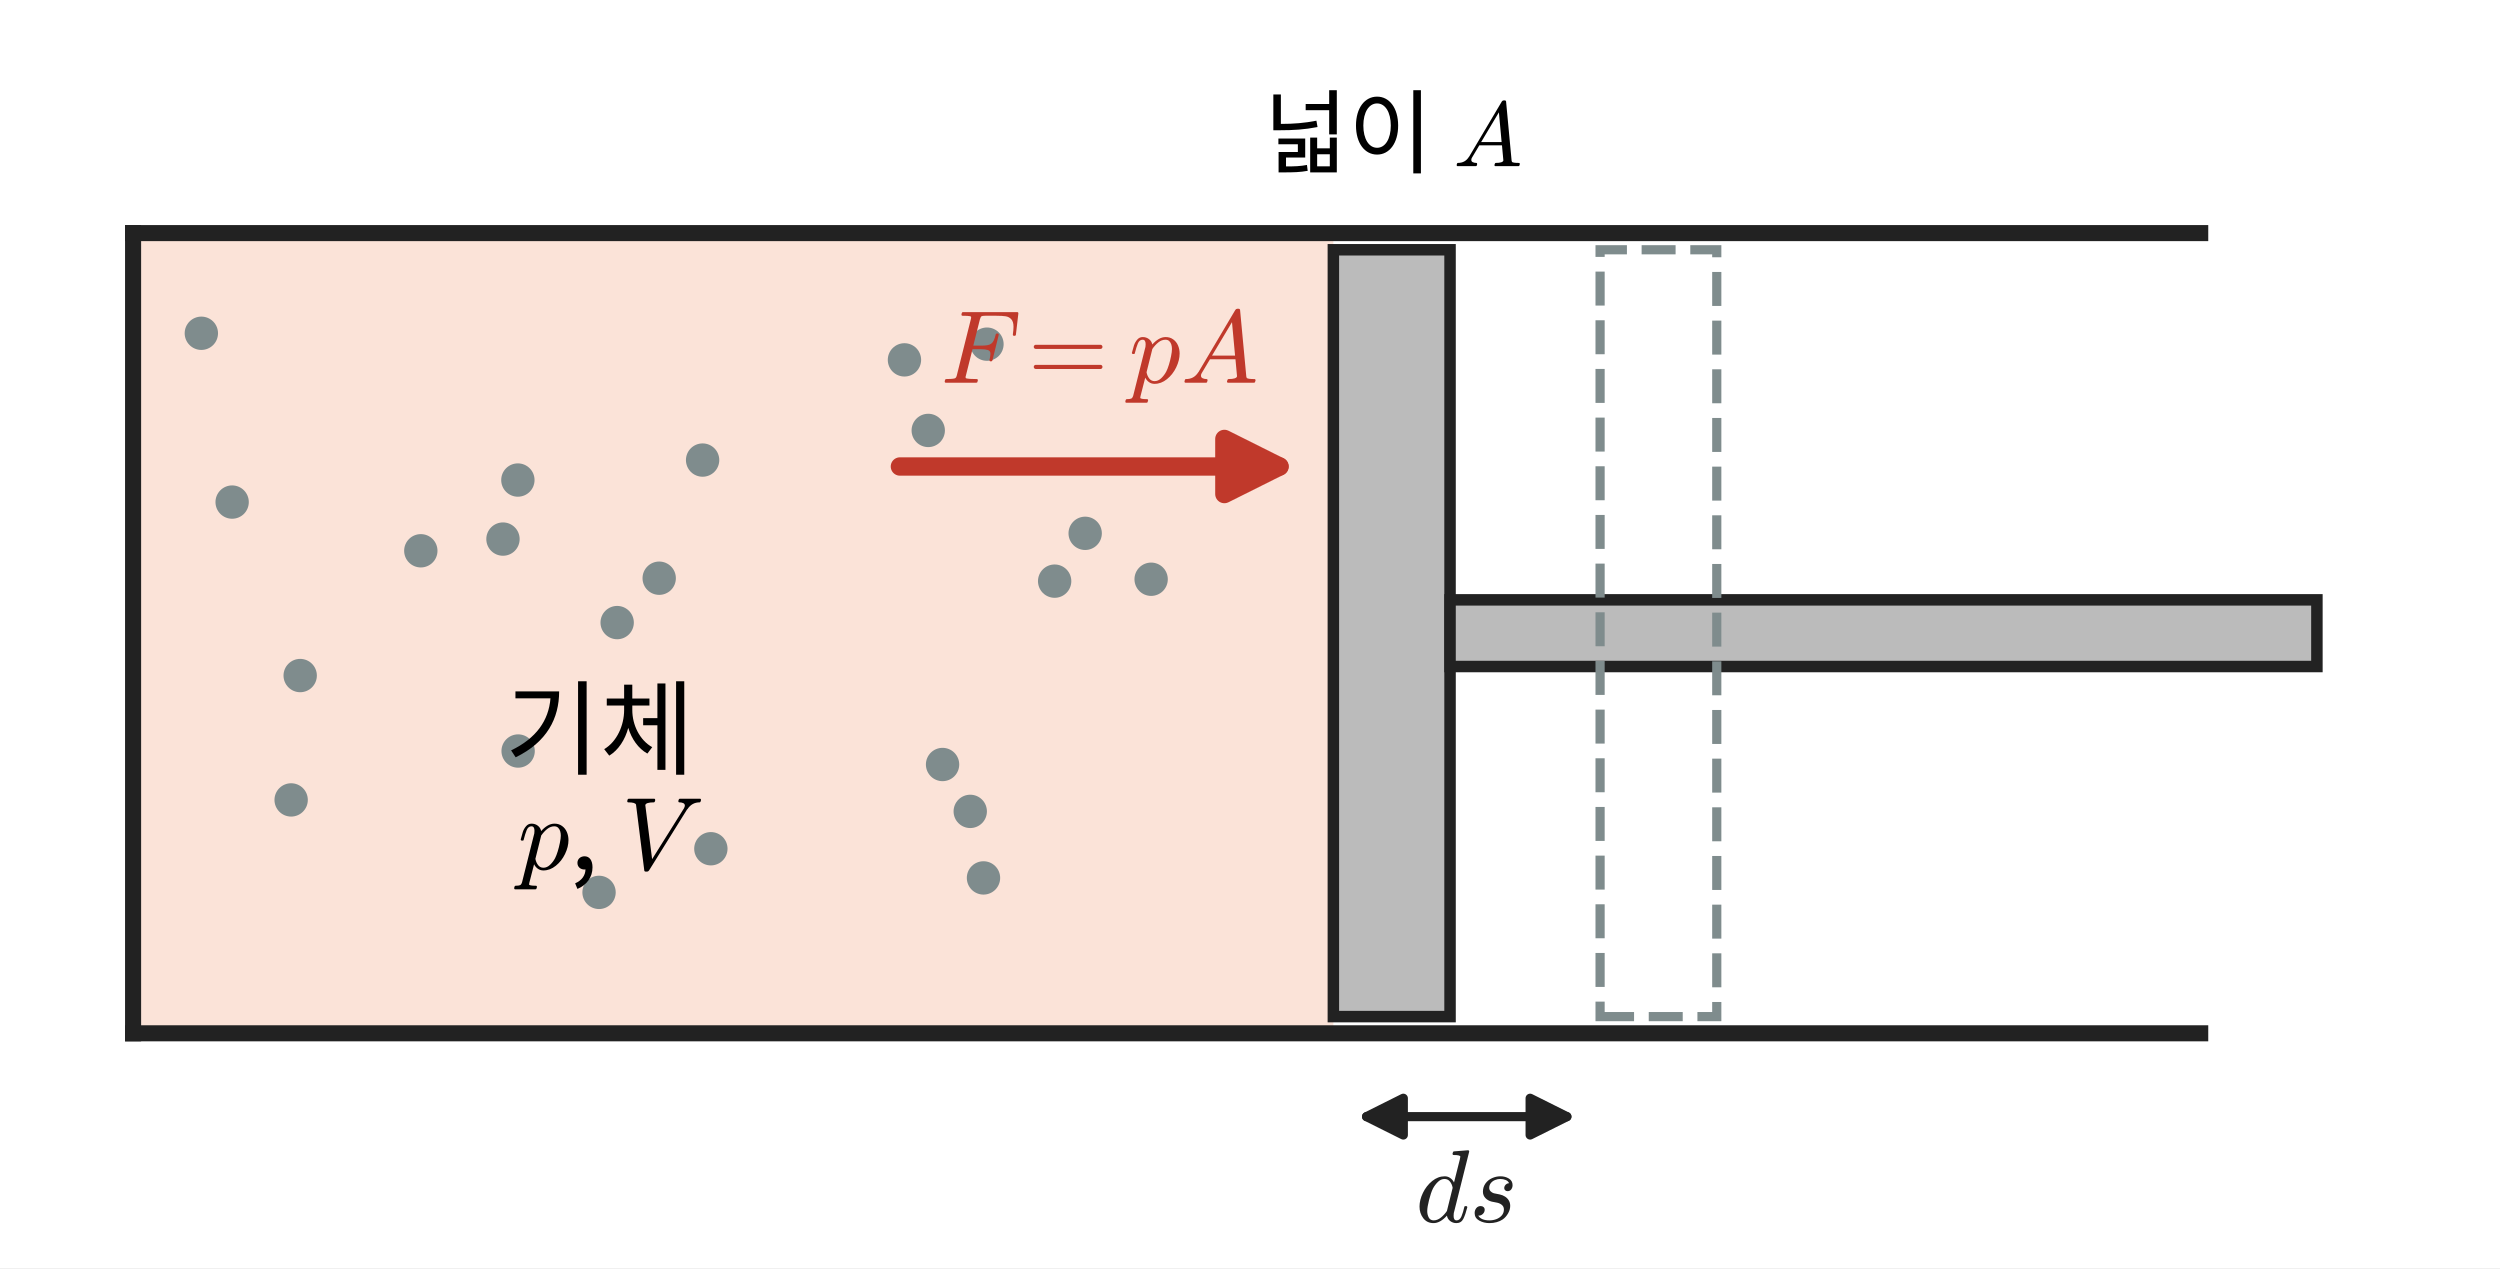
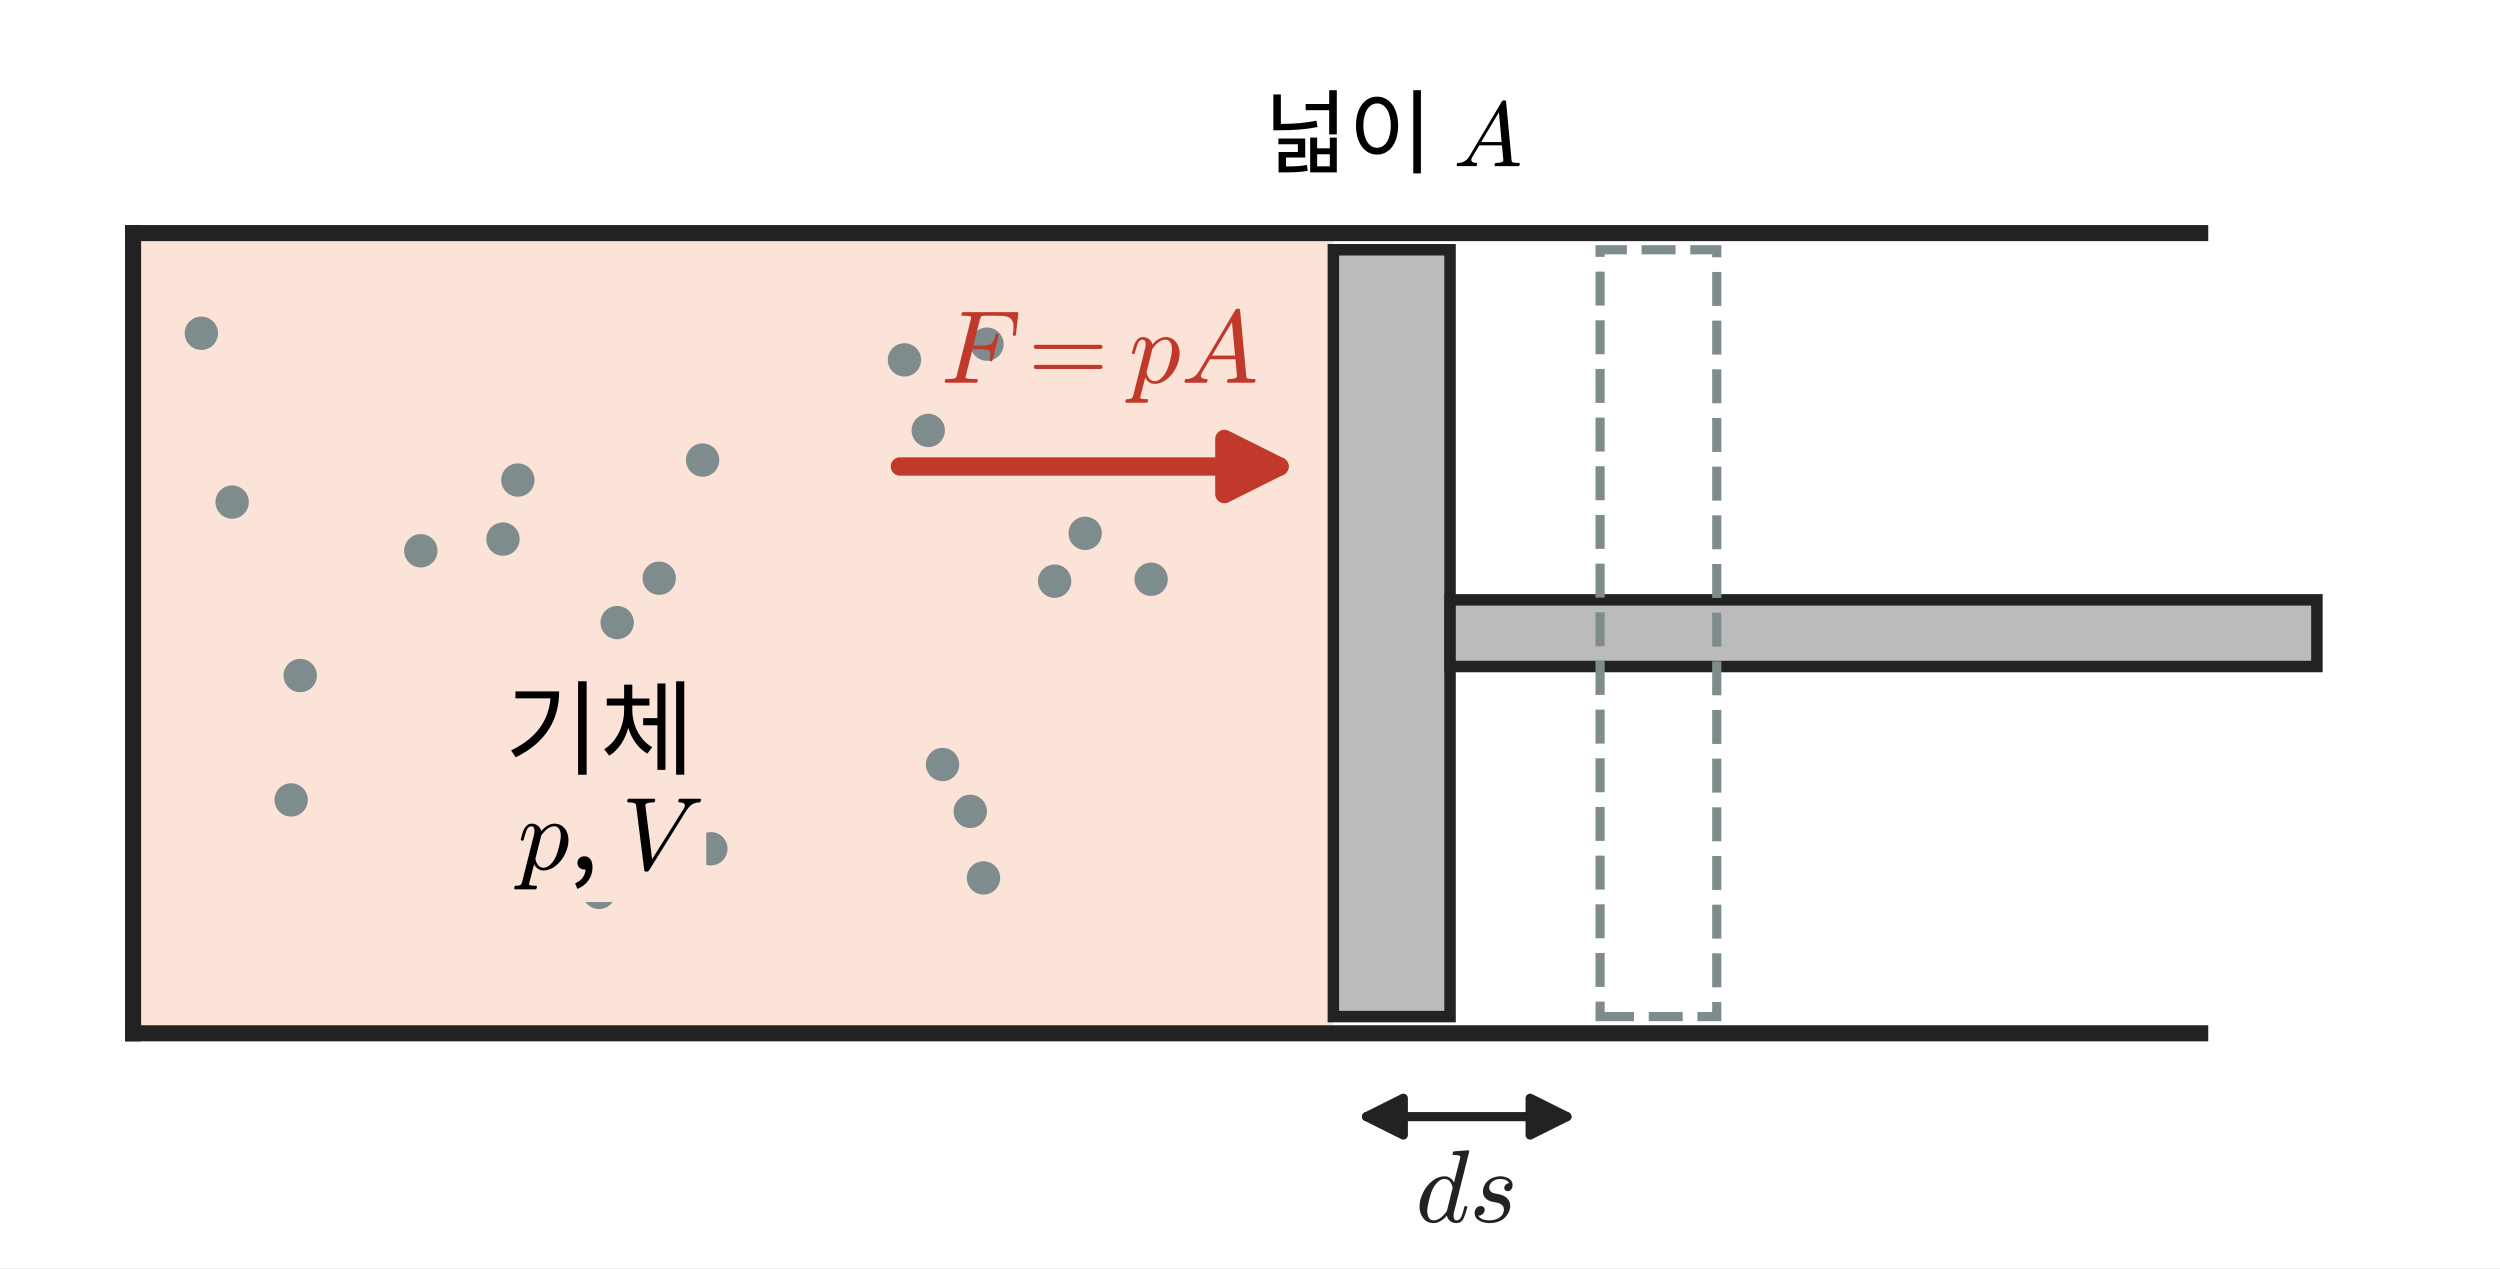
<svg xmlns="http://www.w3.org/2000/svg" xmlns:xlink="http://www.w3.org/1999/xlink" width="217.8pt" height="110.471pt" viewBox="0 0 217.8 110.471" version="1.1">
  <defs>
    <style type="text/css">*{stroke-linejoin: round; stroke-linecap: butt}</style>
  </defs>
  <g id="figure_1">
    <g id="patch_1">
      <path d="M 0 110.471  L 217.8 110.471  L 217.8 0  L 0 0  z " style="fill: #ffffff" />
    </g>
    <g id="axes_1">
      <g id="patch_2">
-         <path d="M 11.594 90.02  L 116.162 90.02  L 116.162 20.308  L 11.594 20.308  z " clip-path="url(#p6b8f7f5dd3)" style="fill: #fbe3d8" />
+         <path d="M 11.594 90.02  L 116.162 90.02  L 116.162 20.308  L 11.594 20.308  z " clip-path="url(#p4917817f07)" style="fill: #fbe3d8" />
      </g>
      <g id="patch_3">
-         <path d="M 25.364 71.141  C 25.749 71.141 26.119 70.988 26.391 70.716  C 26.664 70.443 26.817 70.074 26.817 69.689  C 26.817 69.304 26.664 68.934 26.391 68.662  C 26.119 68.39 25.749 68.237 25.364 68.237  C 24.979 68.237 24.61 68.39 24.337 68.662  C 24.065 68.934 23.912 69.304 23.912 69.689  C 23.912 70.074 24.065 70.443 24.337 70.716  C 24.61 70.988 24.979 71.141 25.364 71.141  z " clip-path="url(#p6b8f7f5dd3)" style="fill: #7f8c8d" />
+         <path d="M 25.364 71.141  C 25.749 71.141 26.119 70.988 26.391 70.716  C 26.664 70.443 26.817 70.074 26.817 69.689  C 26.817 69.304 26.664 68.934 26.391 68.662  C 26.119 68.39 25.749 68.237 25.364 68.237  C 24.979 68.237 24.61 68.39 24.337 68.662  C 24.065 68.934 23.912 69.304 23.912 69.689  C 23.912 70.074 24.065 70.443 24.337 70.716  C 24.61 70.988 24.979 71.141 25.364 71.141  z " clip-path="url(#p4917817f07)" style="fill: #7f8c8d" />
      </g>
      <g id="patch_4">
-         <path d="M 91.881 52.082  C 92.266 52.082 92.636 51.929 92.908 51.656  C 93.18 51.384 93.333 51.015 93.333 50.629  C 93.333 50.244 93.18 49.875 92.908 49.602  C 92.636 49.33 92.266 49.177 91.881 49.177  C 91.496 49.177 91.126 49.33 90.854 49.602  C 90.582 49.875 90.429 50.244 90.429 50.629  C 90.429 51.015 90.582 51.384 90.854 51.656  C 91.126 51.929 91.496 52.082 91.881 52.082  z " clip-path="url(#p6b8f7f5dd3)" style="fill: #7f8c8d" />
+         <path d="M 91.881 52.082  C 92.266 52.082 92.636 51.929 92.908 51.656  C 93.18 51.384 93.333 51.015 93.333 50.629  C 93.333 50.244 93.18 49.875 92.908 49.602  C 92.636 49.33 92.266 49.177 91.881 49.177  C 91.496 49.177 91.126 49.33 90.854 49.602  C 90.582 49.875 90.429 50.244 90.429 50.629  C 90.429 51.015 90.582 51.384 90.854 51.656  C 91.126 51.929 91.496 52.082 91.881 52.082  z " clip-path="url(#p4917817f07)" style="fill: #7f8c8d" />
      </g>
      <g id="patch_5">
-         <path d="M 26.152 60.307  C 26.538 60.307 26.907 60.154 27.179 59.881  C 27.452 59.609 27.605 59.24 27.605 58.854  C 27.605 58.469 27.452 58.1 27.179 57.828  C 26.907 57.555 26.538 57.402 26.152 57.402  C 25.767 57.402 25.398 57.555 25.126 57.828  C 24.853 58.1 24.7 58.469 24.7 58.854  C 24.7 59.24 24.853 59.609 25.126 59.881  C 25.398 60.154 25.767 60.307 26.152 60.307  z " clip-path="url(#p6b8f7f5dd3)" style="fill: #7f8c8d" />
+         <path d="M 26.152 60.307  C 26.538 60.307 26.907 60.154 27.179 59.881  C 27.452 59.609 27.605 59.24 27.605 58.854  C 27.605 58.469 27.452 58.1 27.179 57.828  C 26.907 57.555 26.538 57.402 26.152 57.402  C 25.767 57.402 25.398 57.555 25.126 57.828  C 24.853 58.1 24.7 58.469 24.7 58.854  C 24.7 59.24 24.853 59.609 25.126 59.881  C 25.398 60.154 25.767 60.307 26.152 60.307  z " clip-path="url(#p4917817f07)" style="fill: #7f8c8d" />
      </g>
      <g id="patch_6">
-         <path d="M 61.931 75.395  C 62.316 75.395 62.685 75.242 62.958 74.969  C 63.23 74.697 63.383 74.327 63.383 73.942  C 63.383 73.557 63.23 73.188 62.958 72.915  C 62.685 72.643 62.316 72.49 61.931 72.49  C 61.545 72.49 61.176 72.643 60.904 72.915  C 60.631 73.188 60.478 73.557 60.478 73.942  C 60.478 74.327 60.631 74.697 60.904 74.969  C 61.176 75.242 61.545 75.395 61.931 75.395  z " clip-path="url(#p6b8f7f5dd3)" style="fill: #7f8c8d" />
+         <path d="M 61.931 75.395  C 62.316 75.395 62.685 75.242 62.958 74.969  C 63.23 74.697 63.383 74.327 63.383 73.942  C 63.383 73.557 63.23 73.188 62.958 72.915  C 62.685 72.643 62.316 72.49 61.931 72.49  C 61.545 72.49 61.176 72.643 60.904 72.915  C 60.631 73.188 60.478 73.557 60.478 73.942  C 60.478 74.327 60.631 74.697 60.904 74.969  C 61.176 75.242 61.545 75.395 61.931 75.395  z " clip-path="url(#p4917817f07)" style="fill: #7f8c8d" />
      </g>
      <g id="patch_7">
-         <path d="M 85.682 77.937  C 86.067 77.937 86.436 77.784 86.708 77.512  C 86.981 77.239 87.134 76.87 87.134 76.485  C 87.134 76.1 86.981 75.73 86.708 75.458  C 86.436 75.185 86.067 75.032 85.682 75.032  C 85.296 75.032 84.927 75.185 84.655 75.458  C 84.382 75.73 84.229 76.1 84.229 76.485  C 84.229 76.87 84.382 77.239 84.655 77.512  C 84.927 77.784 85.296 77.937 85.682 77.937  z " clip-path="url(#p6b8f7f5dd3)" style="fill: #7f8c8d" />
+         <path d="M 85.682 77.937  C 86.067 77.937 86.436 77.784 86.708 77.512  C 86.981 77.239 87.134 76.87 87.134 76.485  C 87.134 76.1 86.981 75.73 86.708 75.458  C 86.436 75.185 86.067 75.032 85.682 75.032  C 85.296 75.032 84.927 75.185 84.655 75.458  C 84.382 75.73 84.229 76.1 84.229 76.485  C 84.229 76.87 84.382 77.239 84.655 77.512  C 84.927 77.784 85.296 77.937 85.682 77.937  z " clip-path="url(#p4917817f07)" style="fill: #7f8c8d" />
      </g>
      <g id="patch_8">
-         <path d="M 53.768 55.692  C 54.153 55.692 54.522 55.539 54.795 55.267  C 55.067 54.995 55.22 54.625 55.22 54.24  C 55.22 53.855 55.067 53.485 54.795 53.213  C 54.522 52.941 54.153 52.788 53.768 52.788  C 53.382 52.788 53.013 52.941 52.741 53.213  C 52.468 53.485 52.315 53.855 52.315 54.24  C 52.315 54.625 52.468 54.995 52.741 55.267  C 53.013 55.539 53.382 55.692 53.768 55.692  z " clip-path="url(#p6b8f7f5dd3)" style="fill: #7f8c8d" />
+         <path d="M 53.768 55.692  C 54.153 55.692 54.522 55.539 54.795 55.267  C 55.067 54.995 55.22 54.625 55.22 54.24  C 55.22 53.855 55.067 53.485 54.795 53.213  C 54.522 52.941 54.153 52.788 53.768 52.788  C 53.382 52.788 53.013 52.941 52.741 53.213  C 52.468 53.485 52.315 53.855 52.315 54.24  C 52.315 54.625 52.468 54.995 52.741 55.267  C 53.013 55.539 53.382 55.692 53.768 55.692  z " clip-path="url(#p4917817f07)" style="fill: #7f8c8d" />
      </g>
      <g id="patch_9">
-         <path d="M 57.43 51.826  C 57.815 51.826 58.184 51.673 58.457 51.401  C 58.729 51.128 58.882 50.759 58.882 50.374  C 58.882 49.988 58.729 49.619 58.457 49.347  C 58.184 49.074 57.815 48.921 57.43 48.921  C 57.045 48.921 56.675 49.074 56.403 49.347  C 56.13 49.619 55.977 49.988 55.977 50.374  C 55.977 50.759 56.13 51.128 56.403 51.401  C 56.675 51.673 57.045 51.826 57.43 51.826  z " clip-path="url(#p6b8f7f5dd3)" style="fill: #7f8c8d" />
+         <path d="M 57.43 51.826  C 57.815 51.826 58.184 51.673 58.457 51.401  C 58.729 51.128 58.882 50.759 58.882 50.374  C 58.882 49.988 58.729 49.619 58.457 49.347  C 58.184 49.074 57.815 48.921 57.43 48.921  C 57.045 48.921 56.675 49.074 56.403 49.347  C 56.13 49.619 55.977 49.988 55.977 50.374  C 55.977 50.759 56.13 51.128 56.403 51.401  C 56.675 51.673 57.045 51.826 57.43 51.826  z " clip-path="url(#p4917817f07)" style="fill: #7f8c8d" />
      </g>
      <g id="patch_10">
-         <path d="M 85.985 31.435  C 86.37 31.435 86.739 31.282 87.012 31.01  C 87.284 30.738 87.437 30.368 87.437 29.983  C 87.437 29.598 87.284 29.229 87.012 28.956  C 86.739 28.684 86.37 28.531 85.985 28.531  C 85.599 28.531 85.23 28.684 84.958 28.956  C 84.685 29.229 84.532 29.598 84.532 29.983  C 84.532 30.368 84.685 30.738 84.958 31.01  C 85.23 31.282 85.599 31.435 85.985 31.435  z " clip-path="url(#p6b8f7f5dd3)" style="fill: #7f8c8d" />
+         <path d="M 85.985 31.435  C 86.37 31.435 86.739 31.282 87.012 31.01  C 87.284 30.738 87.437 30.368 87.437 29.983  C 87.437 29.598 87.284 29.229 87.012 28.956  C 86.739 28.684 86.37 28.531 85.985 28.531  C 85.599 28.531 85.23 28.684 84.958 28.956  C 84.685 29.229 84.532 29.598 84.532 29.983  C 84.532 30.368 84.685 30.738 84.958 31.01  C 85.23 31.282 85.599 31.435 85.985 31.435  z " clip-path="url(#p4917817f07)" style="fill: #7f8c8d" />
      </g>
      <g id="patch_11">
-         <path d="M 43.82 48.418  C 44.205 48.418 44.574 48.265 44.846 47.993  C 45.119 47.72 45.272 47.351 45.272 46.966  C 45.272 46.581 45.119 46.211 44.846 45.939  C 44.574 45.666 44.205 45.513 43.82 45.513  C 43.434 45.513 43.065 45.666 42.793 45.939  C 42.52 46.211 42.367 46.581 42.367 46.966  C 42.367 47.351 42.52 47.72 42.793 47.993  C 43.065 48.265 43.434 48.418 43.82 48.418  z " clip-path="url(#p6b8f7f5dd3)" style="fill: #7f8c8d" />
+         <path d="M 43.82 48.418  C 44.205 48.418 44.574 48.265 44.846 47.993  C 45.119 47.72 45.272 47.351 45.272 46.966  C 45.272 46.581 45.119 46.211 44.846 45.939  C 44.574 45.666 44.205 45.513 43.82 45.513  C 43.434 45.513 43.065 45.666 42.793 45.939  C 42.52 46.211 42.367 46.581 42.367 46.966  C 42.367 47.351 42.52 47.72 42.793 47.993  C 43.065 48.265 43.434 48.418 43.82 48.418  z " clip-path="url(#p4917817f07)" style="fill: #7f8c8d" />
      </g>
      <g id="patch_12">
-         <path d="M 82.116 68.056  C 82.501 68.056 82.87 67.903 83.143 67.63  C 83.415 67.358 83.568 66.988 83.568 66.603  C 83.568 66.218 83.415 65.849 83.143 65.576  C 82.87 65.304 82.501 65.151 82.116 65.151  C 81.731 65.151 81.361 65.304 81.089 65.576  C 80.817 65.849 80.664 66.218 80.664 66.603  C 80.664 66.988 80.817 67.358 81.089 67.63  C 81.361 67.903 81.731 68.056 82.116 68.056  z " clip-path="url(#p6b8f7f5dd3)" style="fill: #7f8c8d" />
+         <path d="M 82.116 68.056  C 82.501 68.056 82.87 67.903 83.143 67.63  C 83.415 67.358 83.568 66.988 83.568 66.603  C 83.568 66.218 83.415 65.849 83.143 65.576  C 82.87 65.304 82.501 65.151 82.116 65.151  C 81.731 65.151 81.361 65.304 81.089 65.576  C 80.817 65.849 80.664 66.218 80.664 66.603  C 80.664 66.988 80.817 67.358 81.089 67.63  C 81.361 67.903 81.731 68.056 82.116 68.056  z " clip-path="url(#p4917817f07)" style="fill: #7f8c8d" />
      </g>
      <g id="patch_13">
-         <path d="M 17.542 30.487  C 17.927 30.487 18.296 30.334 18.569 30.061  C 18.841 29.789 18.994 29.419 18.994 29.034  C 18.994 28.649 18.841 28.28 18.569 28.007  C 18.296 27.735 17.927 27.582 17.542 27.582  C 17.157 27.582 16.787 27.735 16.515 28.007  C 16.242 28.28 16.089 28.649 16.089 29.034  C 16.089 29.419 16.242 29.789 16.515 30.061  C 16.787 30.334 17.157 30.487 17.542 30.487  z " clip-path="url(#p6b8f7f5dd3)" style="fill: #7f8c8d" />
+         <path d="M 17.542 30.487  C 17.927 30.487 18.296 30.334 18.569 30.061  C 18.841 29.789 18.994 29.419 18.994 29.034  C 18.994 28.649 18.841 28.28 18.569 28.007  C 18.296 27.735 17.927 27.582 17.542 27.582  C 17.157 27.582 16.787 27.735 16.515 28.007  C 16.242 28.28 16.089 28.649 16.089 29.034  C 16.089 29.419 16.242 29.789 16.515 30.061  C 16.787 30.334 17.157 30.487 17.542 30.487  z " clip-path="url(#p4917817f07)" style="fill: #7f8c8d" />
      </g>
      <g id="patch_14">
-         <path d="M 45.139 66.882  C 45.525 66.882 45.894 66.729 46.166 66.457  C 46.439 66.184 46.592 65.815 46.592 65.43  C 46.592 65.045 46.439 64.675 46.166 64.403  C 45.894 64.13 45.525 63.977 45.139 63.977  C 44.754 63.977 44.385 64.13 44.112 64.403  C 43.84 64.675 43.687 65.045 43.687 65.43  C 43.687 65.815 43.84 66.184 44.112 66.457  C 44.385 66.729 44.754 66.882 45.139 66.882  z " clip-path="url(#p6b8f7f5dd3)" style="fill: #7f8c8d" />
+         <path d="M 45.139 66.882  C 45.525 66.882 45.894 66.729 46.166 66.457  C 46.439 66.184 46.592 65.815 46.592 65.43  C 46.592 65.045 46.439 64.675 46.166 64.403  C 45.894 64.13 45.525 63.977 45.139 63.977  C 44.754 63.977 44.385 64.13 44.112 64.403  C 43.84 64.675 43.687 65.045 43.687 65.43  C 43.687 65.815 43.84 66.184 44.112 66.457  C 44.385 66.729 44.754 66.882 45.139 66.882  z " clip-path="url(#p4917817f07)" style="fill: #7f8c8d" />
      </g>
      <g id="patch_15">
-         <path d="M 100.287 51.916  C 100.672 51.916 101.042 51.763 101.314 51.491  C 101.586 51.218 101.739 50.849 101.739 50.464  C 101.739 50.079 101.586 49.709 101.314 49.437  C 101.042 49.165 100.672 49.011 100.287 49.011  C 99.902 49.011 99.532 49.165 99.26 49.437  C 98.988 49.709 98.835 50.079 98.835 50.464  C 98.835 50.849 98.988 51.218 99.26 51.491  C 99.532 51.763 99.902 51.916 100.287 51.916  z " clip-path="url(#p6b8f7f5dd3)" style="fill: #7f8c8d" />
+         <path d="M 100.287 51.916  C 100.672 51.916 101.042 51.763 101.314 51.491  C 101.586 51.218 101.739 50.849 101.739 50.464  C 101.739 50.079 101.586 49.709 101.314 49.437  C 101.042 49.165 100.672 49.011 100.287 49.011  C 99.902 49.011 99.532 49.165 99.26 49.437  C 98.988 49.709 98.835 50.079 98.835 50.464  C 98.835 50.849 98.988 51.218 99.26 51.491  C 99.532 51.763 99.902 51.916 100.287 51.916  z " clip-path="url(#p4917817f07)" style="fill: #7f8c8d" />
      </g>
      <g id="patch_16">
-         <path d="M 61.211 41.534  C 61.596 41.534 61.966 41.381 62.238 41.109  C 62.51 40.837 62.663 40.467 62.663 40.082  C 62.663 39.697 62.51 39.327 62.238 39.055  C 61.966 38.783 61.596 38.63 61.211 38.63  C 60.826 38.63 60.456 38.783 60.184 39.055  C 59.912 39.327 59.759 39.697 59.759 40.082  C 59.759 40.467 59.912 40.837 60.184 41.109  C 60.456 41.381 60.826 41.534 61.211 41.534  z " clip-path="url(#p6b8f7f5dd3)" style="fill: #7f8c8d" />
+         <path d="M 61.211 41.534  C 61.596 41.534 61.966 41.381 62.238 41.109  C 62.51 40.837 62.663 40.467 62.663 40.082  C 62.663 39.697 62.51 39.327 62.238 39.055  C 61.966 38.783 61.596 38.63 61.211 38.63  C 60.826 38.63 60.456 38.783 60.184 39.055  C 59.912 39.327 59.759 39.697 59.759 40.082  C 59.759 40.467 59.912 40.837 60.184 41.109  C 60.456 41.381 60.826 41.534 61.211 41.534  z " clip-path="url(#p4917817f07)" style="fill: #7f8c8d" />
      </g>
      <g id="patch_17">
-         <path d="M 20.224 45.194  C 20.609 45.194 20.979 45.041 21.251 44.769  C 21.523 44.496 21.676 44.127 21.676 43.742  C 21.676 43.357 21.523 42.987 21.251 42.715  C 20.979 42.442 20.609 42.289 20.224 42.289  C 19.839 42.289 19.469 42.442 19.197 42.715  C 18.925 42.987 18.772 43.357 18.772 43.742  C 18.772 44.127 18.925 44.496 19.197 44.769  C 19.469 45.041 19.839 45.194 20.224 45.194  z " clip-path="url(#p6b8f7f5dd3)" style="fill: #7f8c8d" />
+         <path d="M 20.224 45.194  C 20.609 45.194 20.979 45.041 21.251 44.769  C 21.523 44.496 21.676 44.127 21.676 43.742  C 21.676 43.357 21.523 42.987 21.251 42.715  C 20.979 42.442 20.609 42.289 20.224 42.289  C 19.839 42.289 19.469 42.442 19.197 42.715  C 18.925 42.987 18.772 43.357 18.772 43.742  C 18.772 44.127 18.925 44.496 19.197 44.769  C 19.469 45.041 19.839 45.194 20.224 45.194  z " clip-path="url(#p4917817f07)" style="fill: #7f8c8d" />
      </g>
      <g id="patch_18">
-         <path d="M 52.189 79.196  C 52.574 79.196 52.943 79.043 53.216 78.771  C 53.488 78.499 53.641 78.129 53.641 77.744  C 53.641 77.359 53.488 76.989 53.216 76.717  C 52.943 76.445 52.574 76.292 52.189 76.292  C 51.804 76.292 51.434 76.445 51.162 76.717  C 50.89 76.989 50.737 77.359 50.737 77.744  C 50.737 78.129 50.89 78.499 51.162 78.771  C 51.434 79.043 51.804 79.196 52.189 79.196  z " clip-path="url(#p6b8f7f5dd3)" style="fill: #7f8c8d" />
+         <path d="M 52.189 79.196  C 52.574 79.196 52.943 79.043 53.216 78.771  C 53.488 78.499 53.641 78.129 53.641 77.744  C 53.641 77.359 53.488 76.989 53.216 76.717  C 52.943 76.445 52.574 76.292 52.189 76.292  C 51.804 76.292 51.434 76.445 51.162 76.717  C 50.89 76.989 50.737 77.359 50.737 77.744  C 50.737 78.129 50.89 78.499 51.162 78.771  C 51.434 79.043 51.804 79.196 52.189 79.196  z " clip-path="url(#p4917817f07)" style="fill: #7f8c8d" />
      </g>
      <g id="patch_19">
-         <path d="M 78.796 32.804  C 79.181 32.804 79.551 32.651 79.823 32.379  C 80.095 32.107 80.248 31.737 80.248 31.352  C 80.248 30.967 80.095 30.597 79.823 30.325  C 79.551 30.053 79.181 29.9 78.796 29.9  C 78.411 29.9 78.042 30.053 77.769 30.325  C 77.497 30.597 77.344 30.967 77.344 31.352  C 77.344 31.737 77.497 32.107 77.769 32.379  C 78.042 32.651 78.411 32.804 78.796 32.804  z " clip-path="url(#p6b8f7f5dd3)" style="fill: #7f8c8d" />
+         <path d="M 78.796 32.804  C 79.181 32.804 79.551 32.651 79.823 32.379  C 80.095 32.107 80.248 31.737 80.248 31.352  C 80.248 30.967 80.095 30.597 79.823 30.325  C 79.551 30.053 79.181 29.9 78.796 29.9  C 78.411 29.9 78.042 30.053 77.769 30.325  C 77.497 30.597 77.344 30.967 77.344 31.352  C 77.344 31.737 77.497 32.107 77.769 32.379  C 78.042 32.651 78.411 32.804 78.796 32.804  z " clip-path="url(#p4917817f07)" style="fill: #7f8c8d" />
      </g>
      <g id="patch_20">
-         <path d="M 36.662 49.437  C 37.047 49.437 37.416 49.284 37.688 49.011  C 37.961 48.739 38.114 48.37 38.114 47.984  C 38.114 47.599 37.961 47.23 37.688 46.957  C 37.416 46.685 37.047 46.532 36.662 46.532  C 36.276 46.532 35.907 46.685 35.635 46.957  C 35.362 47.23 35.209 47.599 35.209 47.984  C 35.209 48.37 35.362 48.739 35.635 49.011  C 35.907 49.284 36.276 49.437 36.662 49.437  z " clip-path="url(#p6b8f7f5dd3)" style="fill: #7f8c8d" />
+         <path d="M 36.662 49.437  C 37.047 49.437 37.416 49.284 37.688 49.011  C 37.961 48.739 38.114 48.37 38.114 47.984  C 38.114 47.599 37.961 47.23 37.688 46.957  C 37.416 46.685 37.047 46.532 36.662 46.532  C 36.276 46.532 35.907 46.685 35.635 46.957  C 35.362 47.23 35.209 47.599 35.209 47.984  C 35.209 48.37 35.362 48.739 35.635 49.011  C 35.907 49.284 36.276 49.437 36.662 49.437  z " clip-path="url(#p4917817f07)" style="fill: #7f8c8d" />
      </g>
      <g id="patch_21">
-         <path d="M 45.117 43.274  C 45.502 43.274 45.872 43.121 46.144 42.849  C 46.417 42.576 46.57 42.207 46.57 41.822  C 46.57 41.436 46.417 41.067 46.144 40.795  C 45.872 40.522 45.502 40.369 45.117 40.369  C 44.732 40.369 44.363 40.522 44.09 40.795  C 43.818 41.067 43.665 41.436 43.665 41.822  C 43.665 42.207 43.818 42.576 44.09 42.849  C 44.363 43.121 44.732 43.274 45.117 43.274  z " clip-path="url(#p6b8f7f5dd3)" style="fill: #7f8c8d" />
+         <path d="M 45.117 43.274  C 45.502 43.274 45.872 43.121 46.144 42.849  C 46.417 42.576 46.57 42.207 46.57 41.822  C 46.57 41.436 46.417 41.067 46.144 40.795  C 45.872 40.522 45.502 40.369 45.117 40.369  C 44.732 40.369 44.363 40.522 44.09 40.795  C 43.818 41.067 43.665 41.436 43.665 41.822  C 43.665 42.207 43.818 42.576 44.09 42.849  C 44.363 43.121 44.732 43.274 45.117 43.274  z " clip-path="url(#p4917817f07)" style="fill: #7f8c8d" />
      </g>
      <g id="patch_22">
-         <path d="M 84.528 72.14  C 84.913 72.14 85.282 71.987 85.555 71.714  C 85.827 71.442 85.98 71.073 85.98 70.688  C 85.98 70.302 85.827 69.933 85.555 69.661  C 85.282 69.388 84.913 69.235 84.528 69.235  C 84.143 69.235 83.773 69.388 83.501 69.661  C 83.229 69.933 83.075 70.302 83.075 70.688  C 83.075 71.073 83.229 71.442 83.501 71.714  C 83.773 71.987 84.143 72.14 84.528 72.14  z " clip-path="url(#p6b8f7f5dd3)" style="fill: #7f8c8d" />
+         <path d="M 84.528 72.14  C 84.913 72.14 85.282 71.987 85.555 71.714  C 85.827 71.442 85.98 71.073 85.98 70.688  C 85.98 70.302 85.827 69.933 85.555 69.661  C 85.282 69.388 84.913 69.235 84.528 69.235  C 84.143 69.235 83.773 69.388 83.501 69.661  C 83.229 69.933 83.075 70.302 83.075 70.688  C 83.075 71.073 83.229 71.442 83.501 71.714  C 83.773 71.987 84.143 72.14 84.528 72.14  z " clip-path="url(#p4917817f07)" style="fill: #7f8c8d" />
      </g>
      <g id="patch_23">
-         <path d="M 94.54 47.916  C 94.926 47.916 95.295 47.763 95.567 47.49  C 95.84 47.218 95.993 46.848 95.993 46.463  C 95.993 46.078 95.84 45.709 95.567 45.436  C 95.295 45.164 94.926 45.011 94.54 45.011  C 94.155 45.011 93.786 45.164 93.514 45.436  C 93.241 45.709 93.088 46.078 93.088 46.463  C 93.088 46.848 93.241 47.218 93.514 47.49  C 93.786 47.763 94.155 47.916 94.54 47.916  z " clip-path="url(#p6b8f7f5dd3)" style="fill: #7f8c8d" />
+         <path d="M 94.54 47.916  C 94.926 47.916 95.295 47.763 95.567 47.49  C 95.84 47.218 95.993 46.848 95.993 46.463  C 95.993 46.078 95.84 45.709 95.567 45.436  C 95.295 45.164 94.926 45.011 94.54 45.011  C 94.155 45.011 93.786 45.164 93.514 45.436  C 93.241 45.709 93.088 46.078 93.088 46.463  C 93.088 46.848 93.241 47.218 93.514 47.49  C 93.786 47.763 94.155 47.916 94.54 47.916  z " clip-path="url(#p4917817f07)" style="fill: #7f8c8d" />
      </g>
      <g id="patch_24">
-         <path d="M 80.869 38.952  C 81.254 38.952 81.623 38.799 81.896 38.526  C 82.168 38.254 82.321 37.884 82.321 37.499  C 82.321 37.114 82.168 36.745 81.896 36.472  C 81.623 36.2 81.254 36.047 80.869 36.047  C 80.484 36.047 80.114 36.2 79.842 36.472  C 79.569 36.745 79.416 37.114 79.416 37.499  C 79.416 37.884 79.569 38.254 79.842 38.526  C 80.114 38.799 80.484 38.952 80.869 38.952  z " clip-path="url(#p6b8f7f5dd3)" style="fill: #7f8c8d" />
+         <path d="M 80.869 38.952  C 81.254 38.952 81.623 38.799 81.896 38.526  C 82.168 38.254 82.321 37.884 82.321 37.499  C 82.321 37.114 82.168 36.745 81.896 36.472  C 81.623 36.2 81.254 36.047 80.869 36.047  C 80.484 36.047 80.114 36.2 79.842 36.472  C 79.569 36.745 79.416 37.114 79.416 37.499  C 79.416 37.884 79.569 38.254 79.842 38.526  C 80.114 38.799 80.484 38.952 80.869 38.952  z " clip-path="url(#p4917817f07)" style="fill: #7f8c8d" />
      </g>
      <g id="patch_25">
-         <path d="M 116.162 88.567  L 126.328 88.567  L 126.328 21.76  L 116.162 21.76  z " clip-path="url(#p6b8f7f5dd3)" style="fill: #bbbbbb; stroke: #222222; stroke-linejoin: miter" />
+         <path d="M 116.162 88.567  L 126.328 88.567  L 126.328 21.76  L 116.162 21.76  z " clip-path="url(#p4917817f07)" style="fill: #bbbbbb; stroke: #222222; stroke-linejoin: miter" />
      </g>
      <g id="patch_26">
-         <path d="M 126.328 58.068  L 201.849 58.068  L 201.849 52.259  L 126.328 52.259  z " clip-path="url(#p6b8f7f5dd3)" style="fill: #bbbbbb; stroke: #222222; stroke-linejoin: miter" />
+         <path d="M 126.328 58.068  L 201.849 58.068  L 201.849 52.259  L 126.328 52.259  z " clip-path="url(#p4917817f07)" style="fill: #bbbbbb; stroke: #222222; stroke-linejoin: miter" />
      </g>
      <g id="patch_27">
-         <path d="M 139.399 88.567  L 149.565 88.567  L 149.565 21.76  L 139.399 21.76  L 139.399 88.567  z " clip-path="url(#p6b8f7f5dd3)" style="fill: none; stroke-dasharray: 2.96,1.28; stroke-dashoffset: 0; stroke: #7f8c8d; stroke-width: 0.8; stroke-linejoin: miter" />
+         <path d="M 139.399 88.567  L 149.565 88.567  L 149.565 21.76  L 139.399 21.76  L 139.399 88.567  z " clip-path="url(#p4917817f07)" style="fill: none; stroke-dasharray: 2.96,1.28; stroke-dashoffset: 0; stroke: #7f8c8d; stroke-width: 0.8; stroke-linejoin: miter" />
      </g>
      <g id="line2d_1">
-         <path d="M 11.594 20.308  L 191.683 20.308  " clip-path="url(#p6b8f7f5dd3)" style="fill: none; stroke: #222222; stroke-width: 1.4; stroke-linecap: square" />
+         <path d="M 11.594 20.308  L 191.683 20.308  " clip-path="url(#p4917817f07)" style="fill: none; stroke: #222222; stroke-width: 1.4; stroke-linecap: square" />
      </g>
      <g id="line2d_2">
-         <path d="M 11.594 90.02  L 191.683 90.02  " clip-path="url(#p6b8f7f5dd3)" style="fill: none; stroke: #222222; stroke-width: 1.4; stroke-linecap: square" />
+         <path d="M 11.594 90.02  L 191.683 90.02  " clip-path="url(#p4917817f07)" style="fill: none; stroke: #222222; stroke-width: 1.4; stroke-linecap: square" />
      </g>
      <g id="line2d_3">
-         <path d="M 11.594 90.02  L 11.594 20.308  " clip-path="url(#p6b8f7f5dd3)" style="fill: none; stroke: #222222; stroke-width: 1.4; stroke-linecap: square" />
+         <path d="M 11.594 90.02  L 11.594 20.308  " clip-path="url(#p4917817f07)" style="fill: none; stroke: #222222; stroke-width: 1.4; stroke-linecap: square" />
      </g>
      <g id="text_1">
        <g style="fill: #222222" transform="translate(123.3253 106.5107) scale(0.09 -0.09)">
          <defs>
            <path id="Cmmi10-51" d="M 1113 -72  Q 709 -72 476 233  Q 244 538 244 953  Q 244 1363 456 1803  Q 669 2244 1030 2536  Q 1391 2828 1806 2828  Q 1994 2828 2145 2723  Q 2297 2619 2381 2444  L 2741 3872  Q 2766 3981 2772 4044  Q 2772 4147 2356 4147  Q 2291 4147 2291 4231  Q 2294 4247 2305 4287  Q 2316 4328 2333 4350  Q 2350 4372 2381 4372  L 3244 4441  Q 3322 4441 3322 4359  L 2400 678  Q 2356 572 2356 372  Q 2356 97 2541 97  Q 2741 97 2845 351  Q 2950 606 3022 941  Q 3034 978 3072 978  L 3150 978  Q 3175 978 3190 956  Q 3206 934 3206 916  Q 3094 469 2961 198  Q 2828 -72 2528 -72  Q 2313 -72 2147 54  Q 1981 181 1941 391  Q 1528 -72 1113 -72  z M 1119 97  Q 1350 97 1567 270  Q 1784 444 1941 678  Q 1947 684 1947 703  L 2297 2113  Q 2259 2338 2131 2500  Q 2003 2663 1791 2663  Q 1575 2663 1389 2486  Q 1203 2309 1075 2069  Q 950 1813 836 1366  Q 722 919 722 672  Q 722 450 817 273  Q 913 97 1119 97  z " transform="scale(0.015625)" />
            <path id="Cmmi10-58" d="M 556 391  Q 728 97 1247 97  Q 1472 97 1675 173  Q 1878 250 2011 403  Q 2144 556 2144 775  Q 2144 941 2025 1047  Q 1906 1153 1734 1191  L 1388 1259  Q 1150 1319 997 1481  Q 844 1644 844 1875  Q 844 2159 998 2378  Q 1153 2597 1406 2712  Q 1659 2828 1931 2828  Q 2222 2828 2451 2689  Q 2681 2550 2681 2278  Q 2681 2131 2598 2018  Q 2516 1906 2369 1906  Q 2284 1906 2223 1961  Q 2163 2016 2163 2100  Q 2163 2175 2205 2245  Q 2247 2316 2317 2358  Q 2388 2400 2463 2400  Q 2406 2538 2251 2600  Q 2097 2663 1919 2663  Q 1756 2663 1593 2597  Q 1431 2531 1332 2404  Q 1234 2278 1234 2106  Q 1234 1991 1315 1903  Q 1397 1816 1516 1778  L 1888 1703  Q 2066 1666 2214 1570  Q 2363 1475 2448 1329  Q 2534 1184 2534 997  Q 2534 759 2401 528  Q 2269 297 2075 159  Q 1734 -72 1241 -72  Q 900 -72 615 84  Q 331 241 331 550  Q 331 725 432 854  Q 534 984 709 984  Q 813 984 883 921  Q 953 859 953 756  Q 953 609 843 500  Q 734 391 588 391  L 556 391  z " transform="scale(0.015625)" />
          </defs>
          <use xlink:href="#Cmmi10-51" transform="translate(0 0.609375)" />
          <use xlink:href="#Cmmi10-58" transform="translate(52.00195 0.609375)" />
        </g>
      </g>
      <g id="text_2">
        <g style="fill: #c0392b" transform="translate(81.96904 33.3789) scale(0.09 -0.09)">
          <defs>
            <path id="Cmmi10-42" d="M 300 0  Q 238 0 238 84  Q 241 100 250 139  Q 259 178 276 201  Q 294 225 319 225  Q 709 225 863 269  Q 947 297 984 441  L 1863 3956  Q 1875 4019 1875 4044  Q 1875 4113 1797 4122  Q 1678 4147 1338 4147  Q 1275 4147 1275 4231  Q 1278 4247 1287 4286  Q 1297 4325 1314 4348  Q 1331 4372 1356 4372  L 4738 4372  Q 4800 4372 4800 4288  L 4647 2963  Q 4647 2944 4625 2925  Q 4603 2906 4581 2906  L 4525 2906  Q 4459 2906 4459 2988  Q 4500 3278 4500 3463  Q 4500 3781 4362 3931  Q 4225 4081 4015 4114  Q 3806 4147 3438 4147  L 2753 4147  Q 2578 4147 2522 4117  Q 2466 4088 2419 3928  L 2009 2297  L 2491 2297  Q 2728 2297 2875 2322  Q 3022 2347 3119 2419  Q 3216 2491 3280 2627  Q 3344 2763 3397 2988  Q 3416 3047 3463 3047  L 3519 3047  Q 3584 3047 3584 2963  L 3194 1381  Q 3166 1325 3128 1325  L 3072 1325  Q 3009 1325 3009 1409  Q 3025 1475 3034 1519  Q 3044 1563 3058 1645  Q 3072 1728 3072 1791  Q 3072 1975 2909 2025  Q 2747 2075 2484 2075  L 1959 2075  L 1544 416  Q 1528 353 1528 353  Q 1528 278 1575 269  Q 1741 225 2228 225  Q 2291 225 2291 141  Q 2269 50 2256 25  Q 2244 0 2181 0  L 300 0  z " transform="scale(0.015625)" />
            <path id="Cmr10-29" d="M 481 850  Q 428 850 393 890  Q 359 931 359 978  Q 359 1031 393 1068  Q 428 1106 481 1106  L 4500 1106  Q 4547 1106 4581 1068  Q 4616 1031 4616 978  Q 4616 931 4581 890  Q 4547 850 4500 850  L 481 850  z M 481 2094  Q 428 2094 393 2131  Q 359 2169 359 2222  Q 359 2269 393 2309  Q 428 2350 481 2350  L 4500 2350  Q 4547 2350 4581 2309  Q 4616 2269 4616 2222  Q 4616 2169 4581 2131  Q 4547 2094 4500 2094  L 481 2094  z " transform="scale(0.015625)" />
            <path id="Cmmi10-80" d="M -159 -1241  Q -219 -1241 -219 -1159  Q -197 -1019 -134 -1019  Q 66 -1019 145 -983  Q 225 -947 269 -800  L 991 2081  Q 1038 2200 1038 2388  Q 1038 2663 850 2663  Q 650 2663 553 2423  Q 456 2184 366 1819  Q 366 1778 313 1778  L 238 1778  Q 222 1778 203 1801  Q 184 1825 184 1844  Q 253 2122 317 2315  Q 381 2509 517 2668  Q 653 2828 856 2828  Q 1075 2828 1240 2704  Q 1406 2581 1453 2369  Q 1628 2572 1840 2700  Q 2053 2828 2278 2828  Q 2547 2828 2745 2684  Q 2944 2541 3044 2308  Q 3144 2075 3144 1806  Q 3144 1394 2933 953  Q 2722 513 2361 220  Q 2000 -72 1588 -72  Q 1400 -72 1248 34  Q 1097 141 1013 313  L 722 -825  Q 706 -919 703 -934  Q 703 -1019 1125 -1019  Q 1191 -1019 1191 -1100  Q 1169 -1184 1155 -1212  Q 1141 -1241 1081 -1241  L -159 -1241  z M 1594 97  Q 1816 97 2006 280  Q 2197 463 2316 691  Q 2403 863 2479 1111  Q 2556 1359 2612 1640  Q 2669 1922 2669 2088  Q 2669 2234 2630 2362  Q 2591 2491 2502 2577  Q 2413 2663 2266 2663  Q 2031 2663 1823 2495  Q 1616 2328 1447 2081  L 1447 2059  L 1094 647  Q 1138 419 1263 258  Q 1388 97 1594 97  z " transform="scale(0.015625)" />
            <path id="Cmmi10-5c" d="M 288 0  Q 225 0 225 84  Q 250 225 306 225  Q 566 225 755 328  Q 944 431 1081 647  Q 1094 659 1094 659  L 3378 4513  Q 3428 4581 3500 4581  L 3584 4581  Q 3603 4581 3622 4573  Q 3641 4566 3655 4548  Q 3669 4531 3669 4513  L 4056 378  Q 4056 350 4084 294  Q 4147 225 4563 225  Q 4628 225 4628 141  Q 4606 56 4592 28  Q 4578 0 4519 0  L 2919 0  Q 2859 0 2859 84  Q 2894 225 2944 225  Q 3450 225 3481 397  L 3384 1453  L 1806 1453  L 1294 594  Q 1247 525 1247 434  Q 1247 322 1355 273  Q 1463 225 1594 225  Q 1656 225 1656 141  Q 1634 50 1621 25  Q 1609 0 1550 0  L 288 0  z M 1931 1678  L 3359 1678  L 3169 3750  L 1931 1678  z " transform="scale(0.015625)" />
          </defs>
          <use xlink:href="#Cmmi10-42" transform="translate(0 0.421875)" />
          <use xlink:href="#Cmr10-29" transform="translate(84.3067 0.421875)" />
          <use xlink:href="#Cmmi10-80" transform="translate(181.9923 0.421875)" />
          <use xlink:href="#Cmmi10-5c" transform="translate(232.2853 0.421875)" />
        </g>
      </g>
      <g id="text_3">
+         <g transform="translate(110.11 14.49863) scale(0.08 -0.08)">
+           <defs>
+             <path id="NotoSansCJKkr-Regular-bf0e" d="M 3226 1990  L 3226 -435  L 5082 -435  L 5082 1990  L 4595 1990  L 4595 1242  L 3712 1242  L 3712 1990  L 3226 1990  z M 3712 826  L 4595 826  L 4595 -13  L 3712 -13  L 3712 826  z M 659 2944  L 659 2502  L 1101 2502  C 2048 2502 2835 2547 3738 2726  L 3661 3168  C 2829 3002 2067 2944 1184 2944  L 1184 4998  L 659 4998  L 659 2944  z M 4550 5293  L 4550 4333  L 2912 4333  L 2912 3898  L 4550 3898  L 4550 2214  L 5082 2214  L 5082 5293  L 4550 5293  z M 1024 -19  L 1024 -435  L 1331 -435  C 2099 -435 2515 -422 3053 -326  L 3002 83  C 2528 -6 2157 -19 1542 -19  L 1542 602  L 2880 602  L 2880 1926  L 1011 1926  L 1011 1523  L 2368 1523  L 2368 986  L 1024 986  L 1024 -19  z " transform="scale(0.015625)" />
+             <path id="NotoSansCJKkr-Regular-d56f" d="M 4525 5293  L 4525 -506  L 5056 -506  L 5056 5293  L 4525 5293  z M 2003 4845  C 1146 4845 531 4058 531 2829  C 531 1594 1146 806 2003 806  C 2854 806 3469 1594 3469 2829  C 3469 4058 2854 4845 2003 4845  z M 2003 4371  C 2566 4371 2957 3763 2957 2829  C 2957 1888 2566 1280 2003 1280  C 1434 1280 1043 1888 1043 2829  C 1043 3763 1434 4371 2003 4371  z " transform="scale(0.015625)" />
+             <path id="NotoSansCJKkr-Regular-1" transform="scale(0.015625)" />
+           </defs>
+           <use xlink:href="#NotoSansCJKkr-Regular-bf0e" transform="translate(0 0.296875)" />
+           <use xlink:href="#NotoSansCJKkr-Regular-d56f" transform="translate(91.99991 0.296875)" />
+           <use xlink:href="#NotoSansCJKkr-Regular-1" transform="translate(183.9998 0.296875)" />
+           <use xlink:href="#Cmmi10-5c" transform="translate(206.3998 0.296875)" />
+         </g>
+       </g>
+       <g id="patch_28">
+         <path d="M 119.056 97.281  Q 127.781 97.281 136.506 97.281  " clip-path="url(#p4917817f07)" style="fill: none; stroke: #222222; stroke-width: 0.8; stroke-linecap: round" />
+         <path d="M 122.256 98.881  L 119.056 97.281  L 122.256 95.681  z " clip-path="url(#p4917817f07)" style="fill: #222222; stroke: #222222; stroke-width: 0.8; stroke-linecap: round" />
+         <path d="M 133.306 95.681  L 136.506 97.281  L 133.306 98.881  z " clip-path="url(#p4917817f07)" style="fill: #222222; stroke: #222222; stroke-width: 0.8; stroke-linecap: round" />
+       </g>
+       <g id="patch_29">
+         <path d="M 78.401 40.641  Q 95.829 40.641 111.468 40.641  " clip-path="url(#p4917817f07)" style="fill: none; stroke: #c0392b; stroke-width: 1.6; stroke-linecap: round" />
+         <path d="M 106.668 38.241  L 111.468 40.641  L 106.668 43.041  z " clip-path="url(#p4917817f07)" style="fill: #c0392b; stroke: #c0392b; stroke-width: 1.6; stroke-linecap: round" />
+       </g>
+       <g id="text_4">
+         <g id="patch_30">
+           <path d="M 42.989 78.585  L 61.529 78.585  L 61.529 57.885  L 42.989 57.885  z " style="fill: #fbe3d8" />
+         </g>
        <g transform="translate(43.97918 66.79479) scale(0.09 -0.09)">
          <defs>
            <path id="NotoSansCJKkr-Regular-bc2b" d="M 4538 5293  L 4538 -499  L 5069 -499  L 5069 5293  L 4538 5293  z M 659 4666  L 659 4237  L 2829 4237  C 2720 2854 1939 1754 390 1011  L 672 582  C 2611 1523 3366 2995 3366 4666  L 659 4666  z " transform="scale(0.015625)" />
            <path id="NotoSansCJKkr-Regular-daaf" d="M 4723 5293  L 4723 -499  L 5229 -499  L 5229 5293  L 4723 5293  z M 3565 5158  L 3565 3008  L 2682 3008  L 2682 2566  L 3565 2566  L 3565 -198  L 4064 -198  L 4064 5158  L 3565 5158  z M 1504 5082  L 1504 4224  L 429 4224  L 429 3789  L 1504 3789  L 1504 3507  C 1504 2560 1056 1549 269 1088  L 582 685  C 1152 1030 1562 1670 1760 2406  C 1971 1715 2381 1126 2944 813  L 3245 1210  C 2470 1638 2010 2586 2010 3507  L 2010 3789  L 3072 3789  L 3072 4224  L 2010 4224  L 2010 5082  L 1504 5082  z " transform="scale(0.015625)" />
          </defs>
          <use xlink:href="#NotoSansCJKkr-Regular-bc2b" />
          <use xlink:href="#NotoSansCJKkr-Regular-daaf" transform="translate(92 0)" />
        </g>
        <g transform="translate(45.10418 75.79479) scale(0.09 -0.09)">
          <defs>
            <path id="NotoSansCJKkr-Regular-d" d="M 480 -1216  C 1056 -973 1414 -493 1414 122  C 1414 550 1229 806 922 806  C 685 806 480 653 480 397  C 480 141 678 -13 909 -13  L 979 -6  C 973 -390 736 -698 339 -870  L 480 -1216  z " transform="scale(0.015625)" />
-             <path id="NotoSansCJKkr-Regular-1" transform="scale(0.015625)" />
            <path id="Cmmi10-7e" d="M 1409 -72  L 897 4006  Q 850 4147 416 4147  Q 353 4147 353 4231  Q 366 4300 384 4336  Q 403 4372 459 4372  L 2022 4372  Q 2056 4372 2072 4347  Q 2088 4322 2088 4288  Q 2063 4147 2003 4147  Q 1503 4147 1472 3975  L 1894 628  L 3866 3775  Q 3922 3881 3922 3944  Q 3922 4056 3820 4101  Q 3719 4147 3584 4147  Q 3519 4147 3519 4231  Q 3531 4281 3540 4309  Q 3550 4338 3569 4355  Q 3588 4372 3628 4372  L 4863 4372  Q 4922 4372 4922 4288  Q 4897 4147 4838 4147  Q 4356 4147 4084 3725  Q 4072 3713 4063 3713  L 1703 -72  Q 1656 -141 1581 -141  L 1491 -141  Q 1419 -141 1409 -72  z " transform="scale(0.015625)" />
          </defs>
          <use xlink:href="#Cmmi10-80" transform="translate(0 0.6875)" />
          <use xlink:href="#NotoSansCJKkr-Regular-d" transform="translate(50.29297 0.6875)" />
          <use xlink:href="#NotoSansCJKkr-Regular-1" transform="translate(78.09294 0.6875)" />
          <use xlink:href="#Cmmi10-7e" transform="translate(100.4929 0.6875)" />
        </g>
      </g>
-       <g id="text_4">
-         <g transform="translate(110.11 14.49863) scale(0.08 -0.08)">
-           <defs>
-             <path id="NotoSansCJKkr-Regular-bf0e" d="M 3226 1990  L 3226 -435  L 5082 -435  L 5082 1990  L 4595 1990  L 4595 1242  L 3712 1242  L 3712 1990  L 3226 1990  z M 3712 826  L 4595 826  L 4595 -13  L 3712 -13  L 3712 826  z M 659 2944  L 659 2502  L 1101 2502  C 2048 2502 2835 2547 3738 2726  L 3661 3168  C 2829 3002 2067 2944 1184 2944  L 1184 4998  L 659 4998  L 659 2944  z M 4550 5293  L 4550 4333  L 2912 4333  L 2912 3898  L 4550 3898  L 4550 2214  L 5082 2214  L 5082 5293  L 4550 5293  z M 1024 -19  L 1024 -435  L 1331 -435  C 2099 -435 2515 -422 3053 -326  L 3002 83  C 2528 -6 2157 -19 1542 -19  L 1542 602  L 2880 602  L 2880 1926  L 1011 1926  L 1011 1523  L 2368 1523  L 2368 986  L 1024 986  L 1024 -19  z " transform="scale(0.015625)" />
-             <path id="NotoSansCJKkr-Regular-d56f" d="M 4525 5293  L 4525 -506  L 5056 -506  L 5056 5293  L 4525 5293  z M 2003 4845  C 1146 4845 531 4058 531 2829  C 531 1594 1146 806 2003 806  C 2854 806 3469 1594 3469 2829  C 3469 4058 2854 4845 2003 4845  z M 2003 4371  C 2566 4371 2957 3763 2957 2829  C 2957 1888 2566 1280 2003 1280  C 1434 1280 1043 1888 1043 2829  C 1043 3763 1434 4371 2003 4371  z " transform="scale(0.015625)" />
-           </defs>
-           <use xlink:href="#NotoSansCJKkr-Regular-bf0e" transform="translate(0 0.296875)" />
-           <use xlink:href="#NotoSansCJKkr-Regular-d56f" transform="translate(91.99991 0.296875)" />
-           <use xlink:href="#NotoSansCJKkr-Regular-1" transform="translate(183.9998 0.296875)" />
-           <use xlink:href="#Cmmi10-5c" transform="translate(206.3998 0.296875)" />
-         </g>
-       </g>
-       <g id="patch_28">
-         <path d="M 119.056 97.281  Q 127.781 97.281 136.506 97.281  " clip-path="url(#p6b8f7f5dd3)" style="fill: none; stroke: #222222; stroke-width: 0.8; stroke-linecap: round" />
-         <path d="M 122.256 98.881  L 119.056 97.281  L 122.256 95.681  z " clip-path="url(#p6b8f7f5dd3)" style="fill: #222222; stroke: #222222; stroke-width: 0.8; stroke-linecap: round" />
-         <path d="M 133.306 95.681  L 136.506 97.281  L 133.306 98.881  z " clip-path="url(#p6b8f7f5dd3)" style="fill: #222222; stroke: #222222; stroke-width: 0.8; stroke-linecap: round" />
-       </g>
-       <g id="patch_29">
-         <path d="M 78.401 40.641  Q 95.829 40.641 111.468 40.641  " clip-path="url(#p6b8f7f5dd3)" style="fill: none; stroke: #c0392b; stroke-width: 1.6; stroke-linecap: round" />
-         <path d="M 106.668 38.241  L 111.468 40.641  L 106.668 43.041  z " clip-path="url(#p6b8f7f5dd3)" style="fill: #c0392b; stroke: #c0392b; stroke-width: 1.6; stroke-linecap: round" />
-       </g>
    </g>
  </g>
  <defs>
-     <clipPath id="p6b8f7f5dd3">
+     <clipPath id="p4917817f07">
      <rect x="2.88" y="2.88" width="212.04" height="104.568" />
    </clipPath>
  </defs>
</svg>
